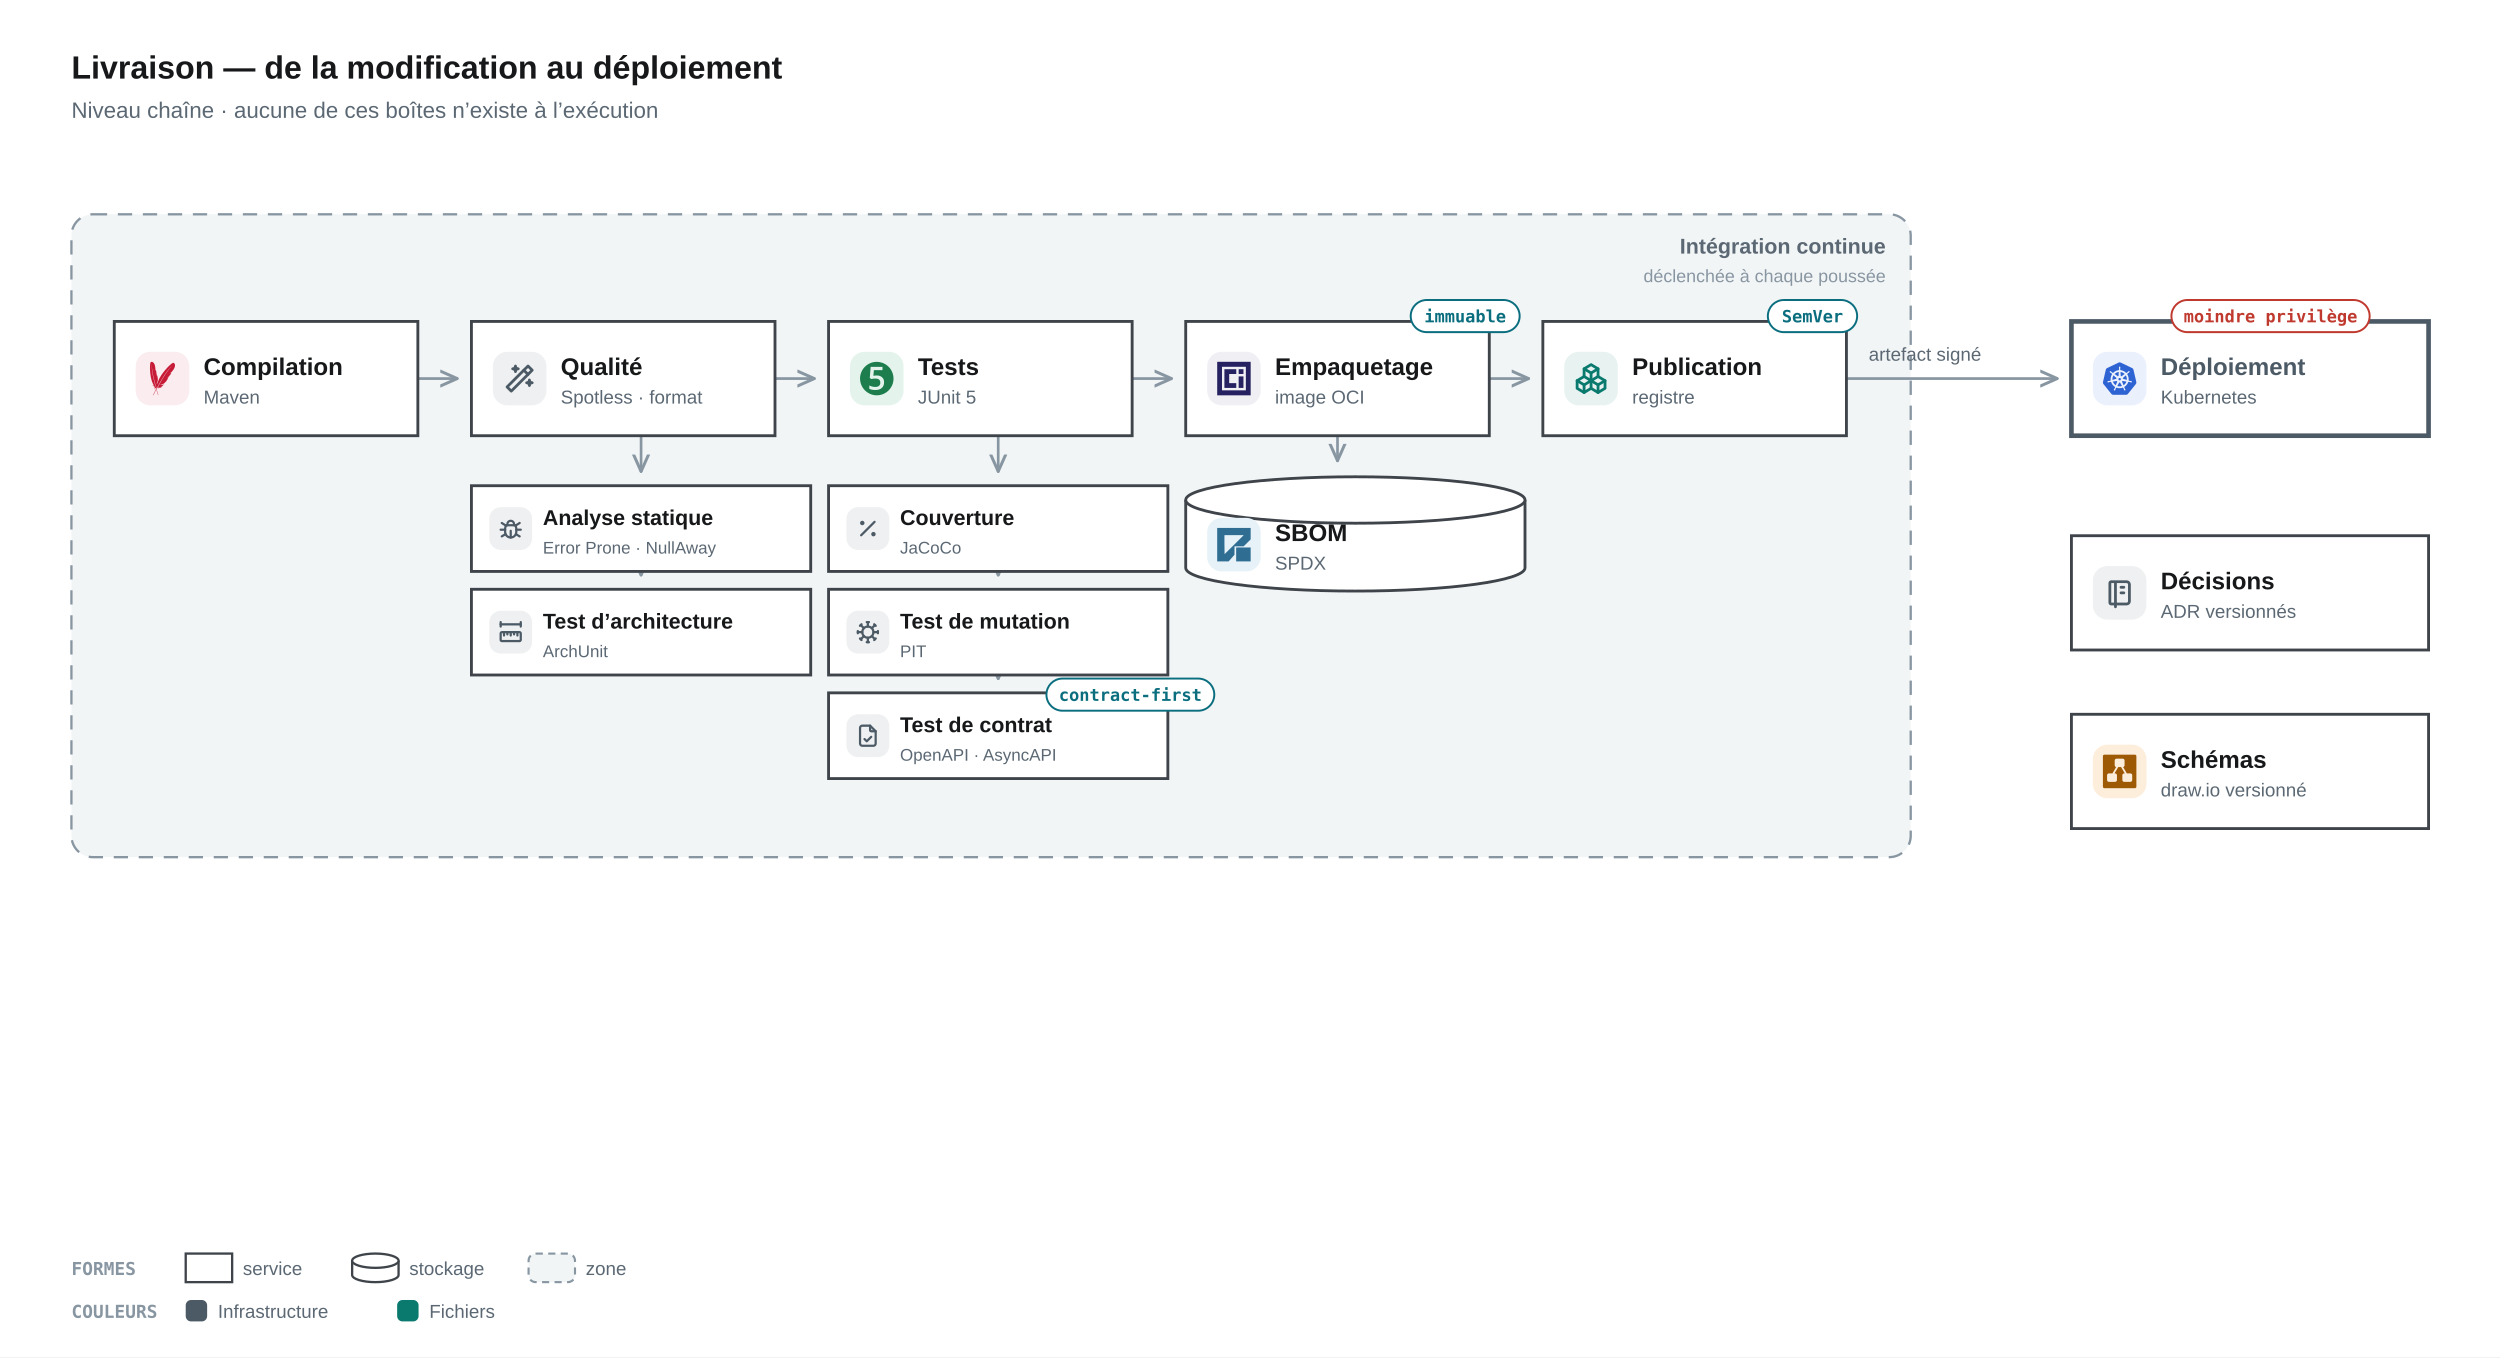
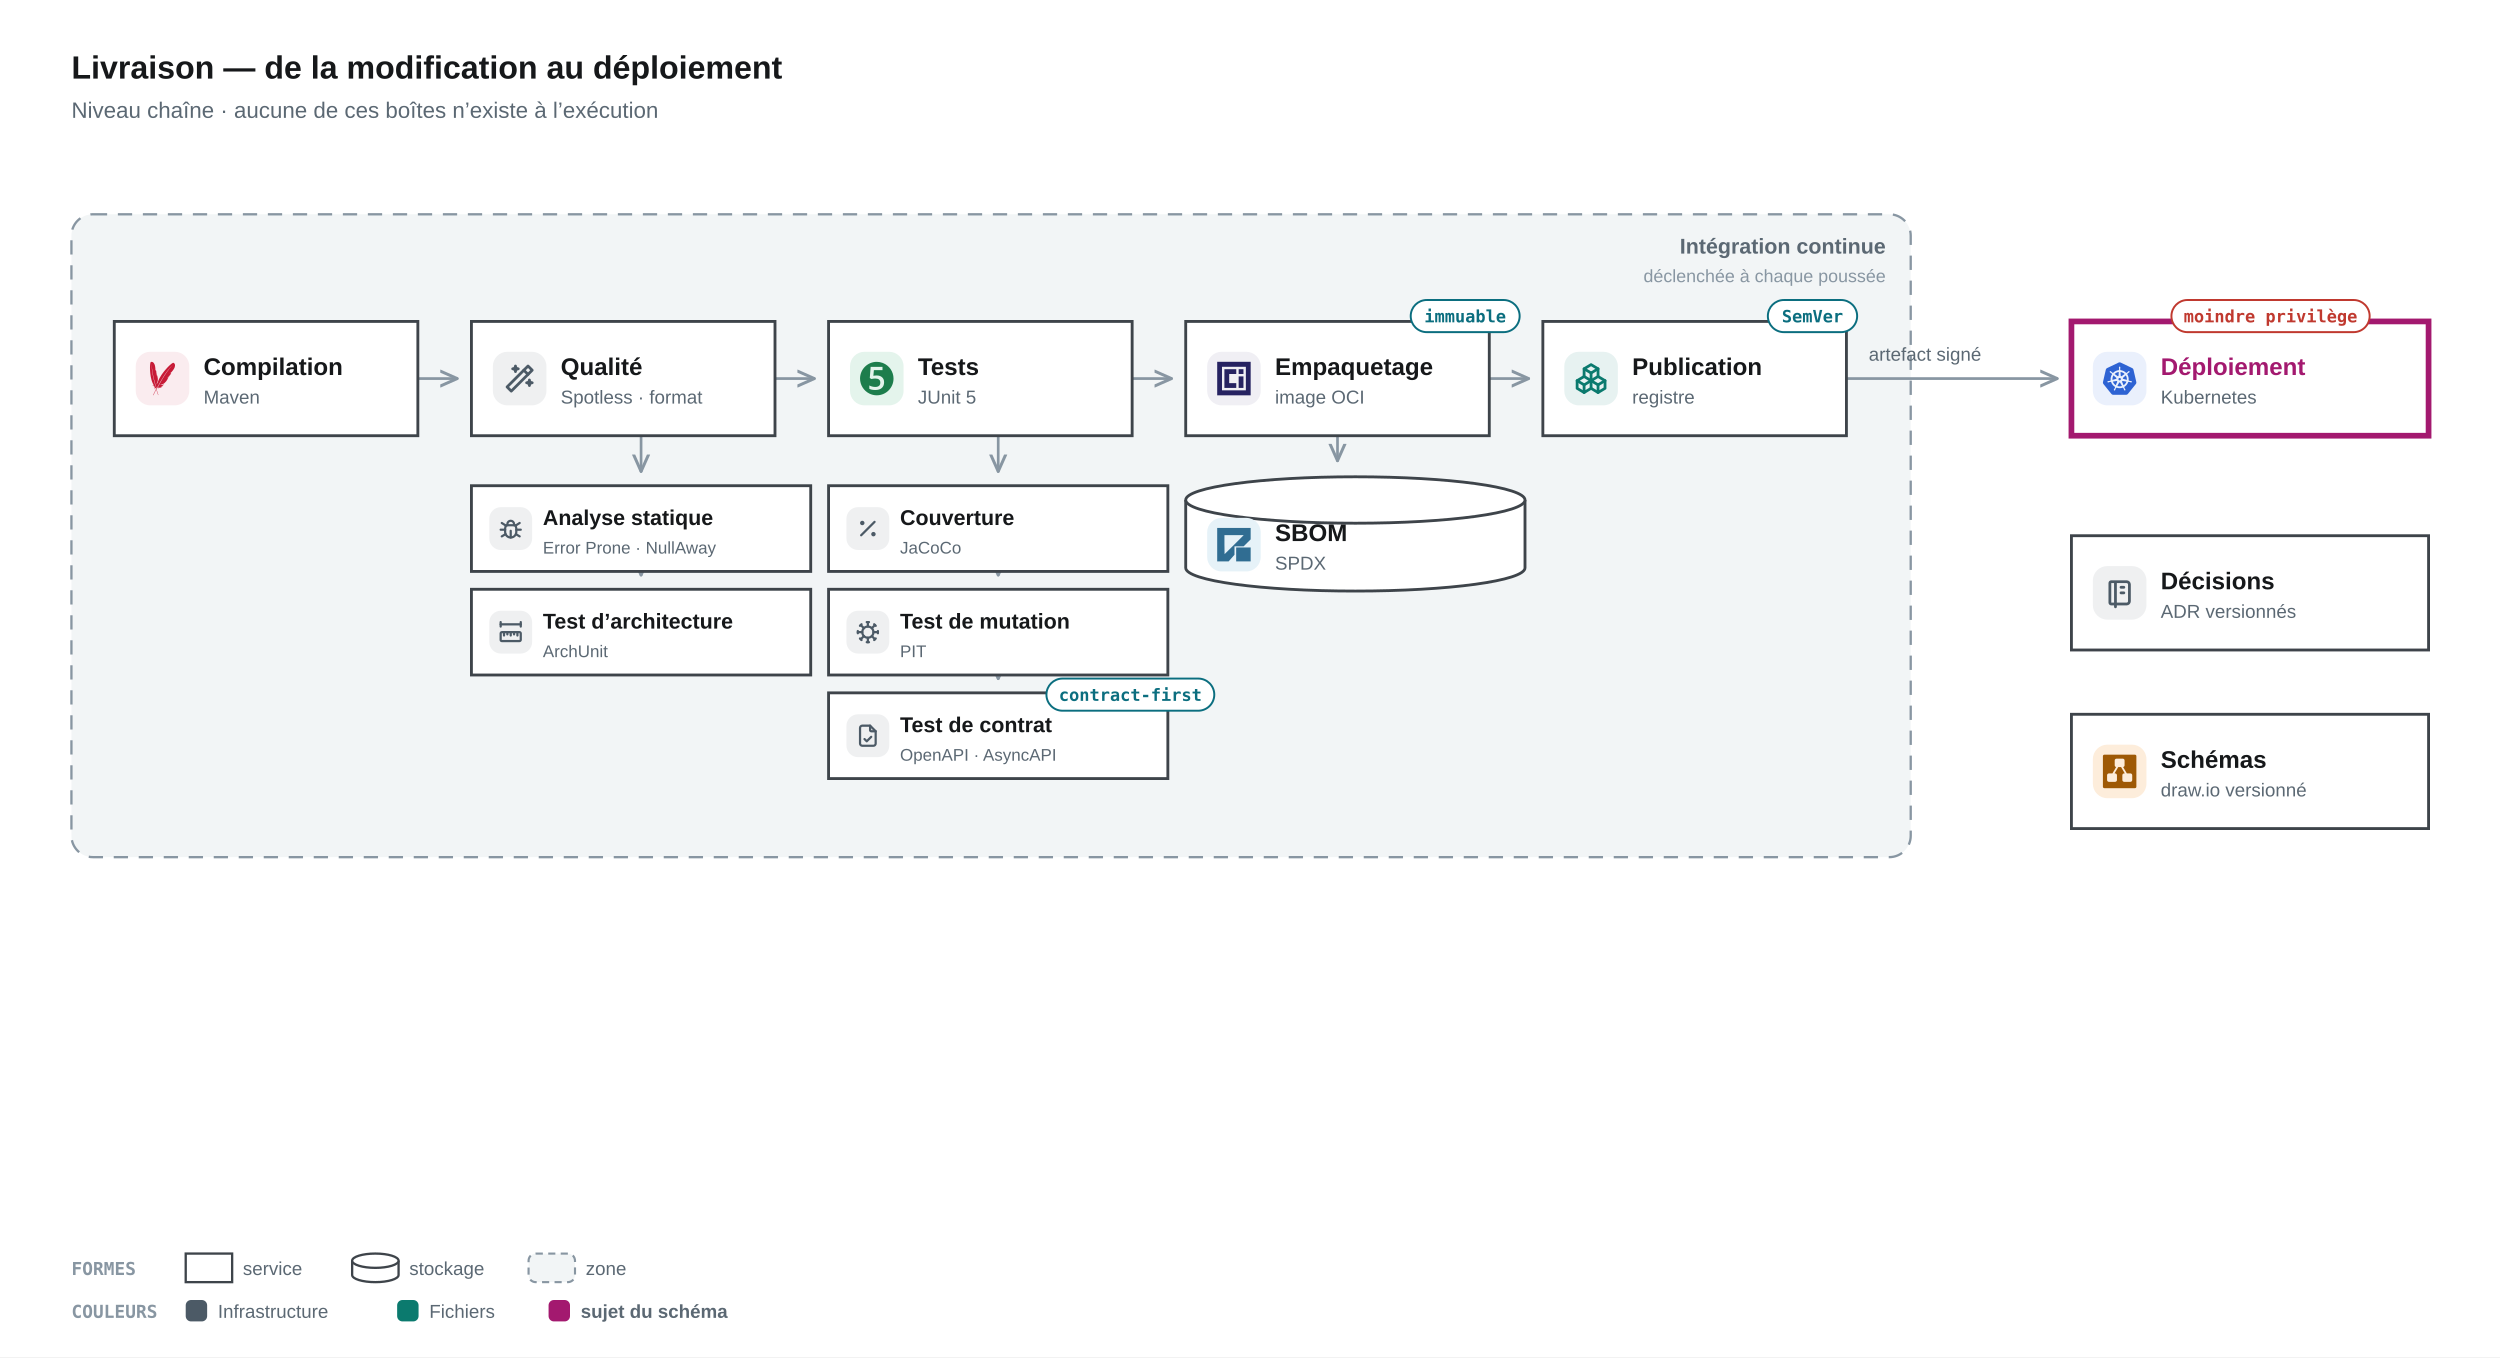
<svg xmlns="http://www.w3.org/2000/svg" width="1400" height="760" viewBox="0 0 1400 760" font-family="'IBM Plex Sans','Helvetica Neue',Arial,sans-serif" role="img" aria-label="Livraison — de la modification au déploiement">
  <defs>
    <marker id="fl" viewBox="0 0 10 10" refX="9" refY="5" markerWidth="7" markerHeight="7" orient="auto-start-reverse">
      <path d="M0,1 L9,5 L0,9" fill="none" stroke="#8896A2" stroke-width="1.6" stroke-linecap="round" stroke-linejoin="round" />
    </marker>
  </defs>
  <rect width="1400" height="760" fill="#FFFFFF" />
  <text x="40" y="44" font-size="18" font-weight="600" fill="#16181A">Livraison — de la modification au déploiement</text>
  <text x="40" y="66" font-size="12.5" fill="#5B6873">Niveau chaîne · aucune de ces boîtes n’existe à l’exécution</text>
  <rect x="40" y="120" width="1030" height="360" rx="12" fill="#F2F5F6" stroke="#8896A2" stroke-width="1.3" stroke-dasharray="8 6" />
  <text x="1056" y="142" text-anchor="end" font-size="12" font-weight="600" fill="#5B6873">Intégration continue</text>
  <text x="1056" y="158" text-anchor="end" font-size="10" fill="#8896A2">déclenchée à chaque poussée</text>
  <path d="M234,212 H256" fill="none" stroke="#8896A2" stroke-width="1.5" stroke-linecap="round" stroke-linejoin="round" marker-end="url(#fl)" />
  <path d="M434,212 H456" fill="none" stroke="#8896A2" stroke-width="1.5" stroke-linecap="round" stroke-linejoin="round" marker-end="url(#fl)" />
  <path d="M634,212 H656" fill="none" stroke="#8896A2" stroke-width="1.5" stroke-linecap="round" stroke-linejoin="round" marker-end="url(#fl)" />
  <path d="M834,212 H856" fill="none" stroke="#8896A2" stroke-width="1.5" stroke-linecap="round" stroke-linejoin="round" marker-end="url(#fl)" />
  <path d="M1034,212 H1152" fill="none" stroke="#8896A2" stroke-width="1.5" stroke-linecap="round" stroke-linejoin="round" marker-end="url(#fl)" />
  <path d="M359,244 V264" fill="none" stroke="#8896A2" stroke-width="1.5" stroke-linecap="round" stroke-linejoin="round" marker-end="url(#fl)" />
  <path d="M359,320 V322" fill="none" stroke="#8896A2" stroke-width="1.5" stroke-linecap="round" stroke-linejoin="round" marker-end="url(#fl)" />
  <path d="M559,244 V264" fill="none" stroke="#8896A2" stroke-width="1.5" stroke-linecap="round" stroke-linejoin="round" marker-end="url(#fl)" />
  <path d="M559,320 V322" fill="none" stroke="#8896A2" stroke-width="1.5" stroke-linecap="round" stroke-linejoin="round" marker-end="url(#fl)" />
  <path d="M559,378 V380" fill="none" stroke="#8896A2" stroke-width="1.5" stroke-linecap="round" stroke-linejoin="round" marker-end="url(#fl)" />
  <path d="M749,244 V258" fill="none" stroke="#8896A2" stroke-width="1.5" stroke-linecap="round" stroke-linejoin="round" marker-end="url(#fl)" />
  <g>
    <rect x="64" y="180" width="170" height="64" rx="0" fill="#FFFFFF" stroke="#3E444A" stroke-width="1.6" />
    <svg x="76" y="197" width="30" height="30" viewBox="0 0 48 48">
      <rect width="48" height="48" rx="13" fill="#faecef" />
      <svg x="9" y="9" width="30" height="30" viewBox="0 0 24 24" fill="#C71A36">
        <path d="M4.237.001c-.312-.013-.665.072-.828.457-.158.374-.283 1.188-.34 2.276l1.223.591c-.02-.737.007-1.43.076-2.066-.026.299-.056.96.006 2.039.019.342.049.725.088 1.15.002.024.002.047.007.069a45.485 45.485 0 0 0 .309 2.412c.057.368.126.752.195 1.16l-.01.01c.014.01.015.018.014.023l.03.16c.03.162.06.328.093.494l.108.553.056.289a61.72 61.72 0 0 0 .457 2.068c.09.382.186.78.287 1.186.098.386.199.783.309 1.193.096.362.199.735.303 1.117.003.018.012.036.015.055a145.826 145.826 0 0 0 .34 1.185l.049.174c.078.261.158.533.242.805a4.2 4.2 0 0 1-.293-.135l-.19-.654c-.02-.077-.042-.148-.062-.225l-.002-.004-.004-.002c-.087-.3-.17-.607-.257-.916-.023-.087-.044-.173-.069-.263l-.314-1.178c-.1-.381-.194-.765-.29-1.154-.094-.39-.185-.78-.277-1.172-.093-.401-.181-.8-.265-1.203-.085-.396-.161-.798-.24-1.193a50.315 50.315 0 0 1-.211-1.17c-.004-.013-.006-.03-.01-.041l.004-.002c-.057-.386-.116-.77-.174-1.15a60.905 60.905 0 0 1-.154-1.204 27.447 27.447 0 0 1-.172-2.41l-1.22-.59c-.004.074-.01.15-.013.23-.012.294-.02.605-.023.93a45.3 45.3 0 0 0 .006 1.157c.009.37.025.755.045 1.148.02.336.042.675.07 1.022l.002.039.006.004c.003.023.007.05.006.076.033.368.064.739.107 1.115a34.493 34.493 0 0 0 .303 2.125c.01.064.024.131.035.195a23.418 23.418 0 0 0 .547 2.32c.07.237.14.464.21.68.063.182.13.365.194.545.155.422.327.832.512 1.232l.006.004a.318.318 0 0 0 .02.05c.225.485.475.95.755 1.395.01.013.02.033.03.047-.455-.183-1.259-.098-1.253-.097.83.288 1.557.64 2.016 1.175-.183.2-.523.352-.953.477.594.064.924-.039 1.045-.092-.31.26-.483.732-.635 1.24.35-.57.696-.949 1.033-1.094.078.258.162.524.244.788A147.532 147.532 0 0 0 5.157 24a.56.56 0 0 0 .43-.312c.13-.282.83-1.775 1.908-3.875.413 1.303.88 2.679 1.386 4.109a.494.494 0 0 0 .076-.465 103.735 103.735 0 0 1-1.308-3.945c.154-.299.316-.612.484-.932.125.04.255.094.389.155.203.186.352.491.482.84a1.515 1.515 0 0 0-.334-1.098c1.335.258 2.547.09 3.287-.81a3.97 3.97 0 0 0 .192-.258c-.325.304-.682.404-1.313.273.996-.281 1.523-.617 2.035-1.22.12-.145.244-.303.371-.48-.943.722-1.927.822-2.9.493l-.045-.018c.914.02 2.203-.474 3.092-1.189.41-.33.796-.73 1.17-1.21.28-.359.55-.76.82-1.216.234-.393.468-.824.7-1.293a2.83 2.83 0 0 1-.74.137l-.144.008c-.048.002-.093 0-.146.002.885-.198 1.5-.74 1.994-1.447-.24.117-.628.262-1.07.297-.058.006-.12.006-.182.006-.013-.002-.028 0-.047-.002.306-.078.574-.178.81-.309a3.363 3.363 0 0 0 .358-.236c.044-.037.088-.07.13-.106.099-.086.193-.18.28-.287.028-.034.056-.063.08-.098.036-.05.073-.098.104-.146a8.388 8.388 0 0 0 .51-.828c.015-.031.032-.057.046-.088.04-.084.08-.16.11-.227.042-.099.074-.179.092-.238a.515.515 0 0 1-.108.051c-.273.112-.727.187-1.086.201-.004 0-.008 0-.013.004h-.067c.72-.214 1.067-.45 1.422-.818a13.883 13.883 0 0 0 1.154-1.428c.264-.37.505-.738.692-1.072a6.5 6.5 0 0 0 .298-.592c.066-.157.122-.305.172-.45-.466.01-.986.011-1.48 0 .495.01 1.015.007 1.484-.005.5-1.485.063-2.262.063-2.262s-.526-1.212-1.4-.851c-.426.175-1.172.73-2.083 1.56l.514 1.45a17.561 17.561 0 0 1 1.703-1.602c-.257.22-.807.726-1.615 1.644-.256.29-.537.624-.844.997-.017.02-.035.038-.047.06a51.435 51.435 0 0 0-1.666 2.187c-.248.34-.498.704-.765 1.088h-.016c.002.02-.004.028-.01.032l-.101.152c-.104.155-.213.31-.318.47l-.352.534c-.061.09-.124.181-.186.277-.184.282-.367.573-.558.873a97.351 97.351 0 0 0-1.428 2.338 96.866 96.866 0 0 0-1.341 2.343c-.012.017-.02.04-.034.057a197.256 197.256 0 0 0-.668 1.223l-.097.181c-.17.318-.346.642-.52.979 0 .004-.005.008-.006.013-.026.048-.05.093-.072.141-.117.222-.218.424-.45.87a1.352 1.352 0 0 0-.233-.182l.345-.65c.047-.089.096-.177.143-.27l.04-.077.546-1.001.13-.233v-.006l-.001-.006c.169-.31.345-.62.52-.94.051-.087.102-.173.153-.265.224-.395.454-.794.684-1.197a91.685 91.685 0 0 1 2.135-3.504c.247-.386.503-.77.754-1.152.092-.138.182-.272.279-.41a72.9 72.9 0 0 1 .48-.701c.007-.012.019-.024.026-.037h.006c.26-.356.517-.713.773-1.065.278-.373.554-.735.83-1.09a31.075 31.075 0 0 1 1.777-2.075l-.515-1.446c-.06.057-.126.116-.192.178a32.37 32.37 0 0 0-.758.729c-.295.294-.597.606-.912.935a46.032 46.032 0 0 0-1.632 1.838l-.03.033.002.008c-.017.02-.033.044-.054.064-.266.323-.538.649-.801.985a39.105 39.105 0 0 0-1.445 1.95c-.043.06-.085.126-.127.186a26.458 26.458 0 0 0-1.403 2.303c-.13.247-.256.485-.37.715-.096.195-.187.395-.278.591-.21.463-.398.93-.566 1.399l.002.006a.36.36 0 0 0-.026.058c-.108.303-.203.608-.29.914-.14.174-.302.325-.483.46a3.505 3.505 0 0 0-.131-.153 5.148 5.148 0 0 0 .824-2.211 6.4 6.4 0 0 0-.016-1.488c-.046-.4-.126-.82-.238-1.274-.097-.393-.217-.81-.363-1.248-.091.185-.22.367-.379.545l-.086.094c-.029.032-.06.06-.092.094.434-.674.486-1.397.358-2.148a2.722 2.722 0 0 1-.49.85c-.033.038-.072.077-.11.116-.01.007-.019.018-.033.028.144-.24.25-.467.318-.698a1.29 1.29 0 0 0 .04-.146 2.85 2.85 0 0 0 .038-.225l.018-.146a2.11 2.11 0 0 0-.002-.354c-.003-.04-.004-.076-.01-.113-.01-.055-.016-.105-.027-.154a7.416 7.416 0 0 0-.193-.84c-.01-.028-.015-.056-.026-.084-.027-.079-.048-.149-.072-.209a2.1 2.1 0 0 0-.09-.209.455.455 0 0 1-.035.1c-.102.24-.34.57-.557.8-.003.003-.007.005-.007.01l-.04.043c.318-.58.39-.946.385-1.398a12.274 12.274 0 0 0-.16-1.615 10.68 10.68 0 0 0-.232-1.104 5.853 5.853 0 0 0-.18-.558 6.337 6.337 0 0 0-.172-.391 26.18 26.18 0 0 0 .002-.004C5.576.341 4.82.124 4.82.124s-.27-.11-.582-.123zm3.38 15.783l.032.082v.002c-.06.033-.116.067-.178.097-.012.004-.024.012-.039.018a2.41 2.41 0 0 0 .186-.2zm-.603 1.626c.13.136.25.242.354.32l.07.227a1.866 1.866 0 0 0-.246.053l-.03-.098c-.024-.084-.048-.17-.076-.257l-.021-.073zm.26.875a2.34 2.34 0 0 1 .271.01l.07.229a.778.778 0 0 1 .247-.004l-.326.627a127.643 127.643 0 0 1-.262-.862z" />
      </svg>
    </svg>
    <text x="114" y="210" font-size="13.5" font-weight="600" fill="#16181A">Compilation</text>
    <text x="114" y="226" font-size="10.5" fill="#5B6873">Maven</text>
  </g>
  <g>
    <rect x="264" y="180" width="170" height="64" rx="0" fill="#FFFFFF" stroke="#3E444A" stroke-width="1.6" />
    <svg x="276" y="197" width="30" height="30" viewBox="0 0 48 48">
      <rect width="48" height="48" rx="13" fill="#eff0f1" />
      <svg x="9" y="9" width="30" height="30" viewBox="0 0 24 24" fill="none" stroke="#4C5A66" stroke-width="2" stroke-linecap="round" stroke-linejoin="round">
        <path stroke="none" d="M0 0h24v24H0z" fill="none" />
        <path d="M6 21l15 -15l-3 -3l-15 15l3 3" />
        <path d="M15 6l3 3" />
        <path d="M9 3a2 2 0 0 0 2 2a2 2 0 0 0 -2 2a2 2 0 0 0 -2 -2a2 2 0 0 0 2 -2" />
        <path d="M19 13a2 2 0 0 0 2 2a2 2 0 0 0 -2 2a2 2 0 0 0 -2 -2a2 2 0 0 0 2 -2" />
      </svg>
    </svg>
    <text x="314" y="210" font-size="13.5" font-weight="600" fill="#16181A">Qualité</text>
    <text x="314" y="226" font-size="10.5" fill="#5B6873">Spotless · format</text>
  </g>
  <g>
    <rect x="464" y="180" width="170" height="64" rx="0" fill="#FFFFFF" stroke="#3E444A" stroke-width="1.6" />
    <svg x="476" y="197" width="30" height="30" viewBox="0 0 48 48">
      <rect width="48" height="48" rx="13" fill="#e4f4ec" />
      <svg x="9" y="9" width="30" height="30" viewBox="0 0 24 24" fill="#1d7d4c">
        <path d="M11.886 9.769c1.647 0 2.95.436 3.912 1.307.961.872 1.442 2.06 1.442 3.566 0 1.744-.548 3.107-1.643 4.09-1.088.977-2.638 1.465-4.65 1.465-1.826 0-3.26-.294-4.303-.883v-2.38a7.89 7.89 0 002.079.793c.782.186 1.509.28 2.18.28 1.184 0 2.086-.265 2.704-.794.619-.53.928-1.304.928-2.325 0-1.952-1.245-2.929-3.733-2.929-.35 0-.783.038-1.297.112-.514.067-.965.145-1.352.235l-1.174-.693.626-7.98H16.1v2.335H9.919l-.37 4.046c.262-.044.578-.096.95-.156.38-.06.843-.09 1.387-.09zM12 0C5.373 0 0 5.373 0 12a11.998 11.998 0 006.65 10.738v-3.675h.138c.01.004 4.86 2.466 8.021 0 3.163-2.468 1.62-5.785 1.08-6.557-.54-.771-3.317-2.083-5.708-1.851-2.391.231-2.391.308-2.391.308l.617-7.096 7.687-.074V.744A12 12 0 0011.999 0zm4.095.744V3.793l-7.688.074-.617 7.096s0-.077 2.391-.308c2.392-.232 5.169 1.08 5.708 1.851.54.772 2.083 4.089-1.08 6.557-3.16 2.467-8.013.004-8.02 0h-.14v3.675A12 12 0 0012 24c6.628 0 12-5.373 12-12A12.007 12.007 0 0016.35.83c-.085-.03-.17-.059-.255-.086zM6.299 22.556z" />
      </svg>
    </svg>
    <text x="514" y="210" font-size="13.5" font-weight="600" fill="#16181A">Tests</text>
    <text x="514" y="226" font-size="10.5" fill="#5B6873">JUnit 5</text>
  </g>
  <g>
    <rect x="664" y="180" width="170" height="64" rx="0" fill="#FFFFFF" stroke="#3E444A" stroke-width="1.6" />
    <svg x="676" y="197" width="30" height="30" viewBox="0 0 48 48">
      <rect width="48" height="48" rx="13" fill="#f0eff4" />
      <svg x="9" y="9" width="30" height="30" viewBox="0 0 24 24" fill="#262261">
        <path d="M0 0v24h24V0zm20.547 20.431H3.448V3.573h17.104V20.43zm-5.155-9.979h3.436v8.255h-3.436zm0-5.16h3.436v3.436h-3.436zm-6.789 9.976V8.732h5.074v-3.44H5.164v13.415h8.513v-3.44Z" />
      </svg>
    </svg>
    <text x="714" y="210" font-size="13.5" font-weight="600" fill="#16181A">Empaquetage</text>
    <text x="714" y="226" font-size="10.5" fill="#5B6873">image OCI</text>
  </g>
  <g>
    <rect x="864" y="180" width="170" height="64" rx="0" fill="#FFFFFF" stroke="#3E444A" stroke-width="1.6" />
    <svg x="876" y="197" width="30" height="30" viewBox="0 0 48 48">
      <rect width="48" height="48" rx="13" fill="#e7f2f1" />
      <svg x="9" y="9" width="30" height="30" viewBox="0 0 24 24" fill="none" stroke="#0B7A6E" stroke-width="2" stroke-linecap="round" stroke-linejoin="round">
        <path stroke="none" d="M0 0h24v24H0z" fill="none" />
        <path d="M7 16.5l-5 -3l5 -3l5 3v5.5l-5 3l0 -5.5" />
        <path d="M2 13.5v5.5l5 3" />
        <path d="M7 16.545l5 -3.03" />
        <path d="M17 16.5l-5 -3l5 -3l5 3v5.5l-5 3l0 -5.5" />
        <path d="M12 19l5 3" />
        <path d="M17 16.5l5 -3" />
        <path d="M12 13.5v-5.5l-5 -3l5 -3l5 3v5.5" />
        <path d="M7 5.03v5.455" />
        <path d="M12 8l5 -3" />
      </svg>
    </svg>
    <text x="914" y="210" font-size="13.5" font-weight="600" fill="#16181A">Publication</text>
    <text x="914" y="226" font-size="10.5" fill="#5B6873">registre</text>
  </g>
  <g>
    <rect x="264" y="272" width="190" height="48" rx="0" fill="#FFFFFF" stroke="#3E444A" stroke-width="1.6" />
    <svg x="274" y="284" width="24" height="24" viewBox="0 0 48 48">
      <rect width="48" height="48" rx="13" fill="#eff0f1" />
      <svg x="9" y="9" width="30" height="30" viewBox="0 0 24 24" fill="none" stroke="#4C5A66" stroke-width="2" stroke-linecap="round" stroke-linejoin="round">
        <path stroke="none" d="M0 0h24v24H0z" fill="none" />
        <path d="M9 9v-1a3 3 0 0 1 6 0v1" />
        <path d="M8 9h8a6 6 0 0 1 1 3v3a5 5 0 0 1 -10 0v-3a6 6 0 0 1 1 -3" />
        <path d="M3 13l4 0" />
        <path d="M17 13l4 0" />
        <path d="M12 20l0 -6" />
        <path d="M4 19l3.35 -2" />
        <path d="M20 19l-3.35 -2" />
        <path d="M4 7l3.75 2.4" />
        <path d="M20 7l-3.75 2.4" />
      </svg>
    </svg>
    <text x="304" y="294" font-size="12" font-weight="600" fill="#16181A">Analyse statique</text>
    <text x="304" y="310" font-size="9.5" fill="#5B6873">Error Prone · NullAway</text>
  </g>
  <g>
    <rect x="264" y="330" width="190" height="48" rx="0" fill="#FFFFFF" stroke="#3E444A" stroke-width="1.6" />
    <svg x="274" y="342" width="24" height="24" viewBox="0 0 48 48">
      <rect width="48" height="48" rx="13" fill="#eff0f1" />
      <svg x="9" y="9" width="30" height="30" viewBox="0 0 24 24" fill="none" stroke="#4C5A66" stroke-width="2" stroke-linecap="round" stroke-linejoin="round">
        <path stroke="none" d="M0 0h24v24H0z" fill="none" />
        <path d="M19.875 12c.621 0 1.125 .512 1.125 1.143v5.714c0 .631 -.504 1.143 -1.125 1.143h-15.875a1 1 0 0 1 -1 -1v-5.857c0 -.631 .504 -1.143 1.125 -1.143h15.75" />
        <path d="M9 12v2" />
        <path d="M6 12v3" />
        <path d="M12 12v3" />
        <path d="M18 12v3" />
        <path d="M15 12v2" />
        <path d="M3 3v4" />
        <path d="M3 5h18" />
        <path d="M21 3v4" />
      </svg>
    </svg>
    <text x="304" y="352" font-size="12" font-weight="600" fill="#16181A">Test d’architecture</text>
    <text x="304" y="368" font-size="9.5" fill="#5B6873">ArchUnit</text>
  </g>
  <g>
    <rect x="464" y="272" width="190" height="48" rx="0" fill="#FFFFFF" stroke="#3E444A" stroke-width="1.6" />
    <svg x="474" y="284" width="24" height="24" viewBox="0 0 48 48">
      <rect width="48" height="48" rx="13" fill="#eff0f1" />
      <svg x="9" y="9" width="30" height="30" viewBox="0 0 24 24" fill="none" stroke="#4C5A66" stroke-width="2" stroke-linecap="round" stroke-linejoin="round">
        <path stroke="none" d="M0 0h24v24H0z" fill="none" />
        <path d="M16 17a1 1 0 1 0 2 0a1 1 0 1 0 -2 0" />
        <path d="M6 7a1 1 0 1 0 2 0a1 1 0 1 0 -2 0" />
        <path d="M6 18l12 -12" />
      </svg>
    </svg>
    <text x="504" y="294" font-size="12" font-weight="600" fill="#16181A">Couverture</text>
    <text x="504" y="310" font-size="9.5" fill="#5B6873">JaCoCo</text>
  </g>
  <g>
    <rect x="464" y="330" width="190" height="48" rx="0" fill="#FFFFFF" stroke="#3E444A" stroke-width="1.6" />
    <svg x="474" y="342" width="24" height="24" viewBox="0 0 48 48">
      <rect width="48" height="48" rx="13" fill="#eff0f1" />
      <svg x="9" y="9" width="30" height="30" viewBox="0 0 24 24" fill="none" stroke="#4C5A66" stroke-width="2" stroke-linecap="round" stroke-linejoin="round">
        <path stroke="none" d="M0 0h24v24H0z" fill="none" />
        <path d="M7 12a5 5 0 1 0 10 0a5 5 0 1 0 -10 0" />
        <path d="M12 7v-4" />
        <path d="M11 3h2" />
        <path d="M15.536 8.464l2.828 -2.828" />
        <path d="M17.657 4.929l1.414 1.414" />
        <path d="M17 12h4" />
        <path d="M21 11v2" />
        <path d="M15.535 15.536l2.829 2.828" />
        <path d="M19.071 17.657l-1.414 1.414" />
        <path d="M12 17v4" />
        <path d="M13 21h-2" />
        <path d="M8.465 15.536l-2.829 2.828" />
        <path d="M6.343 19.071l-1.413 -1.414" />
        <path d="M7 12h-4" />
        <path d="M3 13v-2" />
        <path d="M8.464 8.464l-2.828 -2.828" />
        <path d="M4.929 6.343l1.414 -1.413" />
      </svg>
    </svg>
    <text x="504" y="352" font-size="12" font-weight="600" fill="#16181A">Test de mutation</text>
    <text x="504" y="368" font-size="9.5" fill="#5B6873">PIT</text>
  </g>
  <g>
    <rect x="464" y="388" width="190" height="48" rx="0" fill="#FFFFFF" stroke="#3E444A" stroke-width="1.6" />
    <svg x="474" y="400" width="24" height="24" viewBox="0 0 48 48">
      <rect width="48" height="48" rx="13" fill="#eff0f1" />
      <svg x="9" y="9" width="30" height="30" viewBox="0 0 24 24" fill="none" stroke="#4C5A66" stroke-width="2" stroke-linecap="round" stroke-linejoin="round">
        <path stroke="none" d="M0 0h24v24H0z" fill="none" />
        <path d="M14 3v4a1 1 0 0 0 1 1h4" />
        <path d="M17 21h-10a2 2 0 0 1 -2 -2v-14a2 2 0 0 1 2 -2h7l5 5v11a2 2 0 0 1 -2 2" />
        <path d="M9 15l2 2l4 -4" />
      </svg>
    </svg>
    <text x="504" y="410" font-size="12" font-weight="600" fill="#16181A">Test de contrat</text>
    <text x="504" y="426" font-size="9.5" fill="#5B6873">OpenAPI · AsyncAPI</text>
  </g>
  <g>
    <path d="M664 280 v38 a95 13 0 0 0 190 0 v-38" fill="#FFFFFF" stroke="#3E444A" stroke-width="1.6" />
    <ellipse cx="759" cy="280" rx="95" ry="13" fill="#FFFFFF" stroke="#3E444A" stroke-width="1.6" />
    <svg x="676" y="290" width="30" height="30" viewBox="0 0 48 48">
      <rect width="48" height="48" rx="13" fill="#e6f2f8" />
      <svg x="9" y="9" width="30" height="30" viewBox="0 0 24 24" fill="#306d92">
        <path d="M0 0v24H8.222l2.089-2.373 2.09-2.374V13.2H18.978l2.51-2.488L24 8.223V0H12zm5.2 5.2h13.791L12.2 12c-3.735 3.74-6.838 6.8-6.896 6.8-.057 0-.104-3.06-.104-6.8zm8.4 8.8v10H24V14h-5.2z" />
      </svg>
    </svg>
    <text x="714" y="303" font-size="13.5" font-weight="600" fill="#16181A">SBOM</text>
    <text x="714" y="319" font-size="10.5" fill="#5B6873">SPDX</text>
  </g>
  <g>
-     <rect x="1160" y="180" width="200" height="64" rx="0" fill="#FFFFFF" stroke="#4C5A66" stroke-width="2.6" />
+     <rect x="1160" y="180" width="200" height="64" rx="0" fill="#FFFFFF" stroke="#A3196F" stroke-width="3.2" />
    <svg x="1172" y="197" width="30" height="30" viewBox="0 0 48 48">
      <rect width="48" height="48" rx="13" fill="#eaf0fc" />
      <svg x="9" y="9" width="30" height="30" viewBox="0 0 24 24" fill="#2e63d3">
        <path d="M10.204 14.35l.007.01-.999 2.413a5.171 5.171 0 0 1-2.075-2.597l2.578-.437.004.005a.44.44 0 0 1 .484.606zm-.833-2.129a.44.44 0 0 0 .173-.756l.002-.011L7.585 9.7a5.143 5.143 0 0 0-.73 3.255l2.514-.725.002-.009zm1.145-1.98a.44.44 0 0 0 .699-.337l.01-.005.15-2.62a5.144 5.144 0 0 0-3.01 1.442l2.147 1.523.004-.002zm.76 2.75l.723.349.722-.347.18-.78-.5-.623h-.804l-.5.623.179.779zm1.5-3.095a.44.44 0 0 0 .7.336l.008.003 2.134-1.513a5.188 5.188 0 0 0-2.992-1.442l.148 2.615.002.001zm10.876 5.97l-5.773 7.181a1.6 1.6 0 0 1-1.248.594l-9.261.003a1.6 1.6 0 0 1-1.247-.596l-5.776-7.18a1.583 1.583 0 0 1-.307-1.34L2.1 5.573c.108-.47.425-.864.863-1.073L11.305.513a1.606 1.606 0 0 1 1.385 0l8.345 3.985c.438.209.755.604.863 1.073l2.062 8.955c.108.47-.005.963-.308 1.34zm-3.289-2.057c-.042-.01-.103-.026-.145-.034-.174-.033-.315-.025-.479-.038-.35-.037-.638-.067-.895-.148-.105-.04-.18-.165-.216-.216l-.201-.059a6.45 6.45 0 0 0-.105-2.332 6.465 6.465 0 0 0-.936-2.163c.052-.047.15-.133.177-.159.008-.09.001-.183.094-.282.197-.185.444-.338.743-.522.142-.084.273-.137.415-.242.032-.024.076-.062.11-.089.24-.191.295-.52.123-.736-.172-.216-.506-.236-.745-.045-.034.027-.08.062-.111.088-.134.116-.217.23-.33.35-.246.25-.45.458-.673.609-.097.056-.239.037-.303.033l-.19.135a6.545 6.545 0 0 0-4.146-2.003l-.012-.223c-.065-.062-.143-.115-.163-.25-.022-.268.015-.557.057-.905.023-.163.061-.298.068-.475.001-.04-.001-.099-.001-.142 0-.306-.224-.555-.5-.555-.275 0-.499.249-.499.555l.001.014c0 .041-.002.092 0 .128.006.177.044.312.067.475.042.348.078.637.056.906a.545.545 0 0 1-.162.258l-.012.211a6.424 6.424 0 0 0-4.166 2.003 8.373 8.373 0 0 1-.18-.128c-.09.012-.18.04-.297-.029-.223-.15-.427-.358-.673-.608-.113-.12-.195-.234-.329-.349-.03-.026-.077-.062-.111-.088a.594.594 0 0 0-.348-.132.481.481 0 0 0-.398.176c-.172.216-.117.546.123.737l.007.005.104.083c.142.105.272.159.414.242.299.185.546.338.743.522.076.082.09.226.1.288l.16.143a6.462 6.462 0 0 0-1.02 4.506l-.208.06c-.055.072-.133.184-.215.217-.257.081-.546.11-.895.147-.164.014-.305.006-.48.039-.037.007-.09.02-.133.03l-.004.002-.007.002c-.295.071-.484.342-.423.608.061.267.349.429.645.365l.007-.001.01-.003.129-.029c.17-.046.294-.113.448-.172.33-.118.604-.217.87-.256.112-.009.23.069.288.101l.217-.037a6.5 6.5 0 0 0 2.88 3.596l-.09.218c.033.084.069.199.044.282-.097.252-.263.517-.452.813-.091.136-.185.242-.268.399-.02.037-.045.095-.064.134-.128.275-.034.591.213.71.248.12.556-.007.69-.282v-.002c.02-.039.046-.09.062-.127.07-.162.094-.301.144-.458.132-.332.205-.68.387-.897.05-.06.13-.082.215-.105l.113-.205a6.453 6.453 0 0 0 4.609.012l.106.192c.086.028.18.042.256.155.136.232.229.507.342.84.05.156.074.295.145.457.016.037.043.09.062.129.133.276.442.402.69.282.247-.118.341-.435.213-.71-.02-.039-.045-.096-.065-.134-.083-.156-.177-.261-.268-.398-.19-.296-.346-.541-.443-.793-.04-.13.007-.21.038-.294-.018-.022-.059-.144-.083-.202a6.499 6.499 0 0 0 2.88-3.622c.064.01.176.03.213.038.075-.05.144-.114.28-.104.266.039.54.138.87.256.154.06.277.128.448.173.036.01.088.019.13.028l.009.003.007.001c.297.064.584-.098.645-.365.06-.266-.128-.537-.423-.608zM16.4 9.701l-1.95 1.746v.005a.44.44 0 0 0 .173.757l.003.01 2.526.728a5.199 5.199 0 0 0-.108-1.674A5.208 5.208 0 0 0 16.4 9.7zm-4.013 5.325a.437.437 0 0 0-.404-.232.44.44 0 0 0-.372.233h-.002l-1.268 2.292a5.164 5.164 0 0 0 3.326.003l-1.27-2.296h-.01zm1.888-1.293a.44.44 0 0 0-.27.036.44.44 0 0 0-.214.572l-.003.004 1.01 2.438a5.15 5.15 0 0 0 2.081-2.615l-2.6-.44-.004.005z" />
      </svg>
    </svg>
-     <text x="1210" y="210" font-size="13.5" font-weight="600" fill="#4C5A66">Déploiement</text>
+     <text x="1210" y="210" font-size="13.5" font-weight="600" fill="#A3196F">Déploiement</text>
    <text x="1210" y="226" font-size="10.5" fill="#5B6873">Kubernetes</text>
  </g>
  <g>
    <rect x="1160" y="300" width="200" height="64" rx="0" fill="#FFFFFF" stroke="#3E444A" stroke-width="1.6" />
    <svg x="1172" y="317" width="30" height="30" viewBox="0 0 48 48">
      <rect width="48" height="48" rx="13" fill="#eff0f1" />
      <svg x="9" y="9" width="30" height="30" viewBox="0 0 24 24" fill="none" stroke="#4C5A66" stroke-width="2" stroke-linecap="round" stroke-linejoin="round">
        <path stroke="none" d="M0 0h24v24H0z" fill="none" />
        <path d="M6 4h11a2 2 0 0 1 2 2v12a2 2 0 0 1 -2 2h-11a1 1 0 0 1 -1 -1v-14a1 1 0 0 1 1 -1m3 0v18" />
        <path d="M13 8l2 0" />
        <path d="M13 12l2 0" />
      </svg>
    </svg>
    <text x="1210" y="330" font-size="13.5" font-weight="600" fill="#16181A">Décisions</text>
    <text x="1210" y="346" font-size="10.5" fill="#5B6873">ADR versionnés</text>
  </g>
  <g>
    <rect x="1160" y="400" width="200" height="64" rx="0" fill="#FFFFFF" stroke="#3E444A" stroke-width="1.6" />
    <svg x="1172" y="417" width="30" height="30" viewBox="0 0 48 48">
      <rect width="48" height="48" rx="13" fill="#fdeddb" />
      <svg x="9" y="9" width="30" height="30" viewBox="0 0 24 24" fill="#9e5905">
        <path d="M19.69 13.419h-2.527l-2.667-4.555a1.292 1.292 0 001.035-1.28V4.16c0-.725-.576-1.312-1.302-1.312H9.771c-.726 0-1.312.576-1.312 1.301v3.435c0 .619.426 1.152 1.034 1.28l-2.666 4.555H4.309c-.725 0-1.312.576-1.312 1.301v3.435c0 .725.576 1.312 1.302 1.312h4.458c.726 0 1.312-.576 1.312-1.302v-3.434c0-.726-.576-1.312-1.301-1.312h-.437l2.645-4.523h2.059l2.656 4.523h-.438c-.725 0-1.312.576-1.312 1.301v3.435c0 .725.576 1.312 1.302 1.312H19.7c.726 0 1.312-.576 1.312-1.302v-3.434c0-.726-.576-1.312-1.301-1.312zM24 22.976c0 .565-.459 1.024-1.013 1.024H1.024A1.022 1.022 0 010 22.987V1.024C0 .459.459 0 1.013 0h21.963C23.541 0 24 .459 24 1.013z" />
      </svg>
    </svg>
    <text x="1210" y="430" font-size="13.5" font-weight="600" fill="#16181A">Schémas</text>
    <text x="1210" y="446" font-size="10.5" fill="#5B6873">draw.io versionné</text>
  </g>
  <text x="1078" y="202" text-anchor="middle" font-size="10.5" fill="#5B6873">artefact signé</text>
  <g>
    <rect x="790" y="168" width="61" height="18" rx="9" fill="#FFFFFF" stroke="#0B6E7F" stroke-width="1.1" />
    <text x="820.5" y="180.5" text-anchor="middle" font-size="9.5" font-weight="600" font-family="'IBM Plex Mono',monospace" fill="#0B6E7F">immuable</text>
  </g>
  <g>
    <rect x="990" y="168" width="50" height="18" rx="9" fill="#FFFFFF" stroke="#0B6E7F" stroke-width="1.1" />
    <text x="1015" y="180.5" text-anchor="middle" font-size="9.5" font-weight="600" font-family="'IBM Plex Mono',monospace" fill="#0B6E7F">SemVer</text>
  </g>
  <g>
    <rect x="586" y="380" width="94" height="18" rx="9" fill="#FFFFFF" stroke="#0B6E7F" stroke-width="1.1" />
    <text x="633" y="392.5" text-anchor="middle" font-size="9.5" font-weight="600" font-family="'IBM Plex Mono',monospace" fill="#0B6E7F">contract-first</text>
  </g>
  <g>
    <rect x="1216" y="168" width="111" height="18" rx="9" fill="#FFFFFF" stroke="#C0392F" stroke-width="1.1" />
    <text x="1271.5" y="180.5" text-anchor="middle" font-size="9.5" font-weight="600" font-family="'IBM Plex Mono',monospace" fill="#C0392F">moindre privilège</text>
  </g>
  <g>
    <text x="40" y="714" font-size="10" font-weight="600" font-family="'IBM Plex Mono',monospace" fill="#8896A2">FORMES</text>
    <rect x="104" y="702" width="26" height="16" rx="0" fill="#FFFFFF" stroke="#3E444A" stroke-width="1.3" />
    <text x="136" y="714" font-size="10.5" fill="#5B6873">service</text>
    <path d="M197.2 706 v8 a13 4 0 0 0 26 0 v-8" fill="#FFFFFF" stroke="#3E444A" stroke-width="1.3" />
    <ellipse cx="210.2" cy="706" rx="13" ry="4" fill="#FFFFFF" stroke="#3E444A" stroke-width="1.3" />
    <text x="229.2" y="714" font-size="10.5" fill="#5B6873">stockage</text>
    <rect x="296" y="702" width="26" height="16" rx="4" fill="#F2F5F6" stroke="#8896A2" stroke-width="1.2" stroke-dasharray="4 3" />
    <text x="328" y="714" font-size="10.5" fill="#5B6873">zone</text>
    <text x="40" y="738" font-size="10" font-weight="600" font-family="'IBM Plex Mono',monospace" fill="#8896A2">COULEURS</text>
    <rect x="104" y="728" width="12" height="12" rx="3" fill="#4C5A66" />
    <text x="122" y="738" font-size="10.5" fill="#5B6873">Infrastructure</text>
    <rect x="222.4" y="728" width="12" height="12" rx="3" fill="#0B7A6E" />
    <text x="240.4" y="738" font-size="10.5" fill="#5B6873">Fichiers</text>
+     <rect x="307.2" y="728" width="12" height="12" rx="3" fill="#A3196F" />
+     <text x="325.2" y="738" font-size="10.5" font-weight="600" fill="#5B6873">sujet du schéma</text>
  </g>
</svg>
